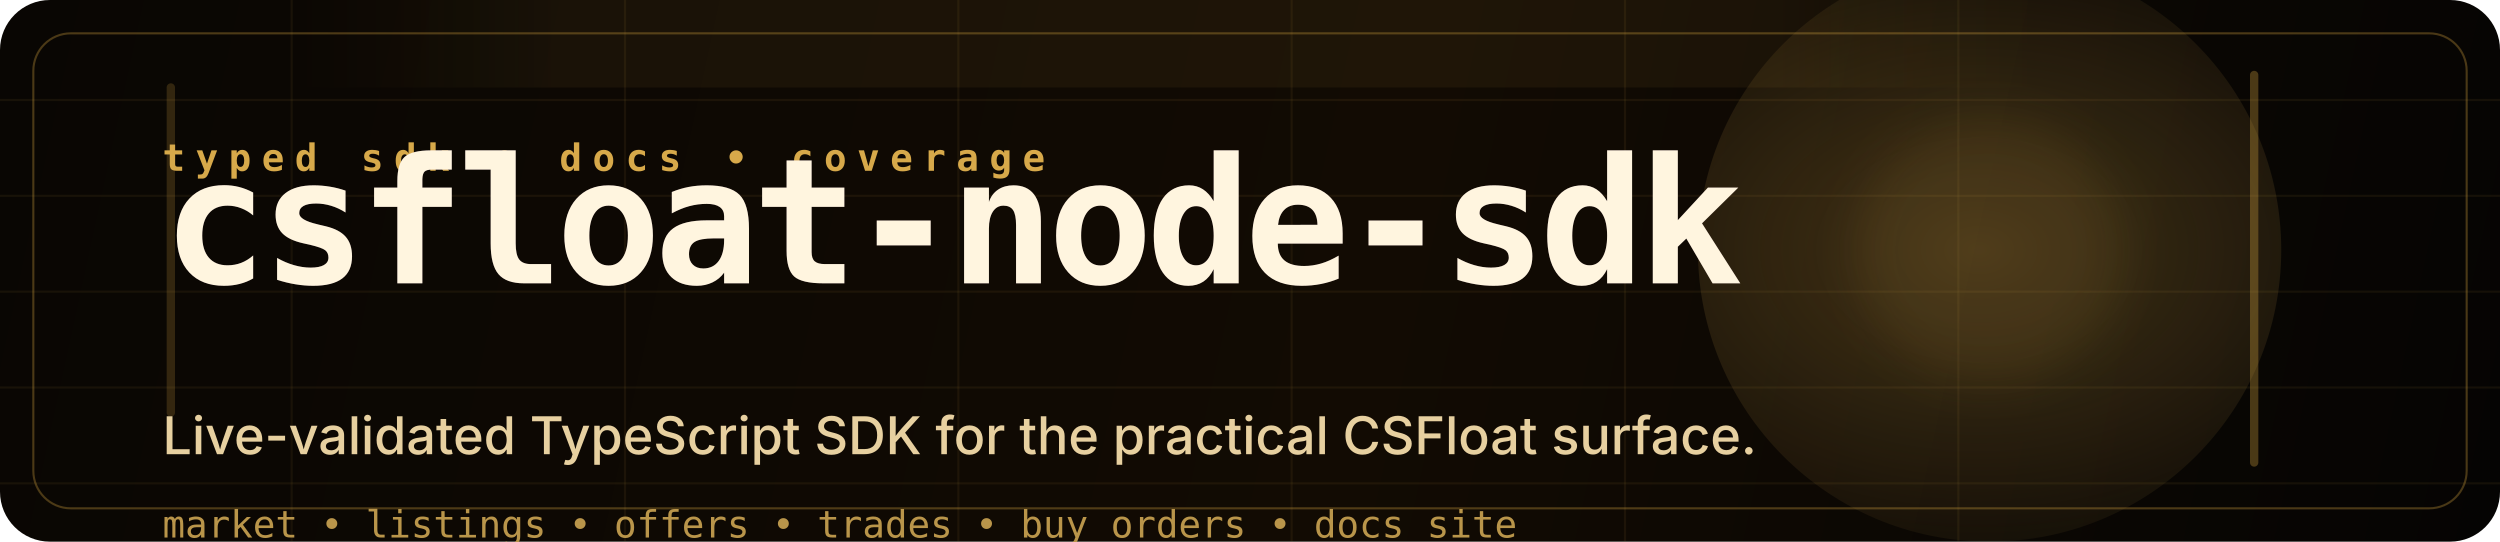
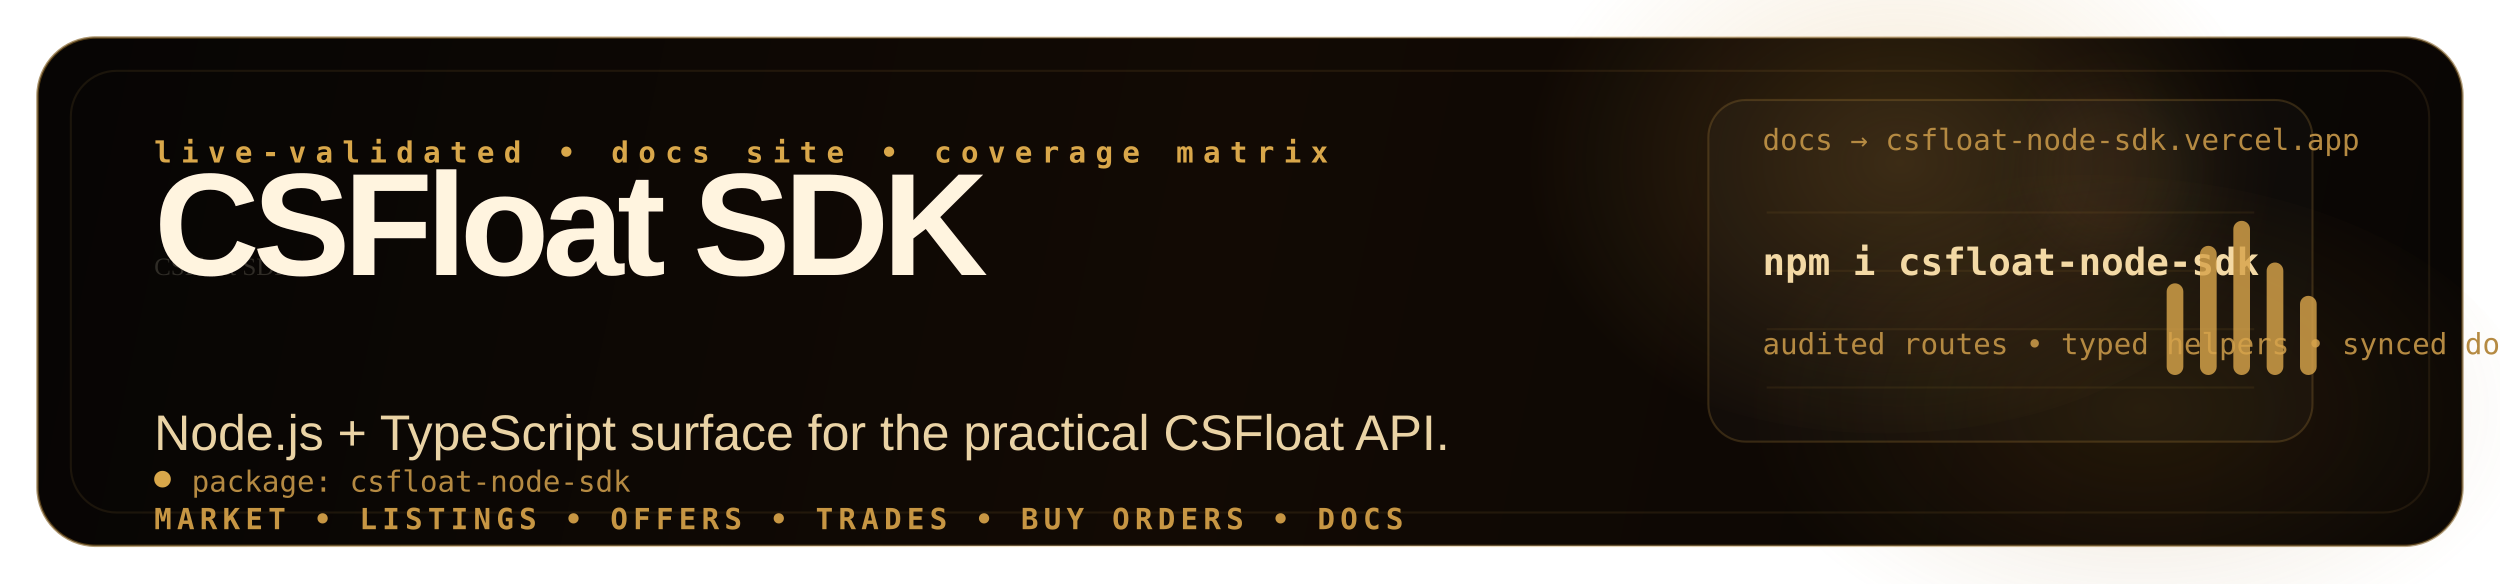
- <svg xmlns="http://www.w3.org/2000/svg" width="1200" height="260" viewBox="0 0 1200 260" fill="none" role="img" aria-labelledby="title desc">
+ <svg xmlns="http://www.w3.org/2000/svg" width="1200" height="280" viewBox="0 0 1200 280" fill="none" role="img" aria-labelledby="title desc">
  <defs>
-     <linearGradient id="bg" x1="0" y1="0" x2="1200" y2="260" gradientUnits="userSpaceOnUse">
-       <stop offset="0" stop-color="#090603" />
-       <stop offset="0.55" stop-color="#120b03" />
-       <stop offset="1" stop-color="#050403" />
+     <linearGradient id="bg" x1="38" y1="24" x2="1158" y2="256" gradientUnits="userSpaceOnUse">
+       <stop offset="0" stop-color="#070504" />
+       <stop offset="0.48" stop-color="#120A04" />
+       <stop offset="1" stop-color="#090604" />
    </linearGradient>
-     <radialGradient id="goldGlow" cx="0" cy="0" r="1" gradientUnits="userSpaceOnUse" gradientTransform="translate(950 120) rotate(180) scale(260 180)">
-       <stop stop-color="#D4A64A" stop-opacity="0.28" />
-       <stop offset="1" stop-color="#D4A64A" stop-opacity="0" />
+     <linearGradient id="frame" x1="46" y1="40" x2="1092" y2="240" gradientUnits="userSpaceOnUse">
+       <stop stop-color="#7D5B21" stop-opacity="0.65" />
+       <stop offset="0.5" stop-color="#D6A348" stop-opacity="0.22" />
+       <stop offset="1" stop-color="#7D5B21" stop-opacity="0.55" />
+     </linearGradient>
+     <linearGradient id="signalLine" x1="0" y1="0" x2="1" y2="0">
+       <stop stop-color="#8C6423" stop-opacity="0" />
+       <stop offset="0.5" stop-color="#D7A34B" stop-opacity="1" />
+       <stop offset="1" stop-color="#8C6423" stop-opacity="0" />
+     </linearGradient>
+     <radialGradient id="glowA" cx="0" cy="0" r="1" gradientUnits="userSpaceOnUse" gradientTransform="translate(912 78) rotate(90) scale(140 180)">
+       <stop stop-color="#D29A3D" stop-opacity="0.22" />
+       <stop offset="1" stop-color="#D29A3D" stop-opacity="0" />
    </radialGradient>
-     <linearGradient id="line" x1="140" y1="0" x2="980" y2="0" gradientUnits="userSpaceOnUse">
-       <stop stop-color="#7A5A1A" stop-opacity="0" />
-       <stop offset="0.15" stop-color="#C6973A" stop-opacity="0.9" />
-       <stop offset="0.85" stop-color="#C6973A" stop-opacity="0.9" />
-       <stop offset="1" stop-color="#7A5A1A" stop-opacity="0" />
-     </linearGradient>
-     <filter id="blur" x="-20%" y="-20%" width="140%" height="140%">
-       <feGaussianBlur stdDeviation="10" />
+     <radialGradient id="glowB" cx="0" cy="0" r="1" gradientUnits="userSpaceOnUse" gradientTransform="translate(1028 196) rotate(180) scale(190 120)">
+       <stop stop-color="#9A691E" stop-opacity="0.18" />
+       <stop offset="1" stop-color="#9A691E" stop-opacity="0" />
+     </radialGradient>
+     <filter id="softGlow" x="-30%" y="-30%" width="160%" height="160%">
+       <feGaussianBlur stdDeviation="12" />
    </filter>
    <style>
-       .grid { stroke: rgba(205, 160, 62, 0.12); stroke-width: 1; }
-       .scanline { opacity: 0.08; animation: sweep 9s linear infinite; }
-       .frame { stroke: rgba(198, 151, 58, 0.35); stroke-width: 1; fill: none; }
-       .kicker { fill: #D7A94A; font: 600 18px/1.2 ui-monospace, SFMono-Regular, Menlo, Consolas, monospace; letter-spacing: 0.28em; text-transform: uppercase; }
-       .main { fill: #FFF5DF; font: 700 84px/1 ui-monospace, SFMono-Regular, Menlo, Consolas, monospace; letter-spacing: -0.04em; }
-       .sub { fill: #E7D0A0; font: 500 25px/1.4 ui-sans-serif, Inter, Segoe UI, sans-serif; }
-       .meta { fill: #B9954A; font: 500 18px/1.4 ui-monospace, SFMono-Regular, Menlo, Consolas, monospace; }
-       .ghost-a { fill: rgba(255, 96, 138, 0.18); animation: glitchA 4.2s steps(2, end) infinite; }
-       .ghost-b { fill: rgba(107, 201, 255, 0.14); animation: glitchB 4.2s steps(2, end) infinite; }
-       .pulse { animation: pulse 3.6s ease-in-out infinite; }
+       .frame { fill: url(#bg); stroke: url(#frame); stroke-width: 1.2; }
+       .panel { fill: rgba(255,255,255,0.02); stroke: rgba(214,163,72,0.20); stroke-width: 1; }
+       .panel-grid { stroke: rgba(214,163,72,0.08); stroke-width: 1; }
+       .kicker { fill: #D9A74A; font: 700 14px/1.2 ui-monospace, SFMono-Regular, Menlo, Consolas, monospace; letter-spacing: 0.32em; text-transform: uppercase; }
+       .main { fill: #FFF4DF; font: 800 70px/1 "Segoe UI", "Helvetica Neue", Arial, sans-serif; letter-spacing: -0.045em; }
+       .main-soft { fill: rgba(255, 244, 223, 0.16); animation: drift 6.6s ease-in-out infinite; }
+       .sub { fill: #EAD3A5; font: 500 24px/1.4 "Segoe UI", "Helvetica Neue", Arial, sans-serif; }
+       .meta { fill: #C79643; font: 600 14px/1.4 ui-monospace, SFMono-Regular, Menlo, Consolas, monospace; letter-spacing: 0.18em; }
+       .mono { fill: #F3D9A5; font: 600 18px/1.4 ui-monospace, SFMono-Regular, Menlo, Consolas, monospace; }
+       .muted { fill: #B58A42; font: 500 14px/1.4 ui-monospace, SFMono-Regular, Menlo, Consolas, monospace; }
+       .signal { fill: none; stroke: url(#signalLine); stroke-width: 2.2; stroke-linecap: round; stroke-linejoin: round; stroke-dasharray: 4 8; animation: pulseLine 8s linear infinite; }
+       .bar { fill: rgba(215,163,75,0.82); transform-box: fill-box; transform-origin: center bottom; animation: equalize 4.2s ease-in-out infinite; }
+       .bar:nth-child(2) { animation-delay: 0.25s; }
+       .bar:nth-child(3) { animation-delay: 0.5s; }
+       .bar:nth-child(4) { animation-delay: 0.75s; }
+       .bar:nth-child(5) { animation-delay: 1s; }
+       .pulse-dot { animation: pulse 3.2s ease-in-out infinite; }
+       .glitch-a { fill: rgba(255, 107, 132, 0.16); animation: glitchA 5.8s steps(2, end) infinite; }
+       .glitch-b { fill: rgba(98, 185, 255, 0.14); animation: glitchB 5.8s steps(2, end) infinite; }
+       @keyframes drift {
+         0%, 100% { transform: translate(0, 0); opacity: 0.1; }
+         50% { transform: translate(1.5px, -1px); opacity: 0.2; }
+       }
+       @keyframes pulseLine {
+         0% { stroke-dashoffset: 0; opacity: 0.55; }
+         50% { opacity: 0.9; }
+         100% { stroke-dashoffset: -120; opacity: 0.55; }
+       }
+       @keyframes equalize {
+         0%, 100% { transform: scaleY(0.38); opacity: 0.42; }
+         50% { transform: scaleY(1); opacity: 1; }
+       }
      @keyframes pulse {
-         0%, 100% { opacity: 0.88; }
+         0%, 100% { opacity: 0.42; }
        50% { opacity: 1; }
      }
      @keyframes glitchA {
-         0%, 90%, 100% { transform: translate(0, 0); opacity: 0; }
-         91% { transform: translate(-3px, 1px); opacity: 1; }
-         93% { transform: translate(2px, -1px); opacity: 0.7; }
-         95% { transform: translate(-1px, 0); opacity: 0; }
+         0%, 94%, 100% { transform: translate(0, 0); opacity: 0; }
+         95% { transform: translate(-2px, 1px); opacity: 1; }
+         97% { transform: translate(2px, -1px); opacity: 0.6; }
      }
      @keyframes glitchB {
-         0%, 92%, 100% { transform: translate(0, 0); opacity: 0; }
-         93% { transform: translate(3px, -1px); opacity: 0.85; }
-         95% { transform: translate(-2px, 1px); opacity: 0.55; }
-         97% { transform: translate(0, 0); opacity: 0; }
-       }
-       @keyframes sweep {
-         0% { transform: translateY(-170px); }
-         100% { transform: translateY(280px); }
+         0%, 95%, 100% { transform: translate(0, 0); opacity: 0; }
+         96% { transform: translate(2px, -1px); opacity: 0.9; }
+         98% { transform: translate(-1px, 1px); opacity: 0.45; }
      }
    </style>
  </defs>
-   <rect width="1200" height="260" rx="24" fill="url(#bg)" />
-   <rect x="16" y="16" width="1168" height="228" rx="18" class="frame" />
-   <rect x="1080" y="34" width="4" height="190" rx="2" fill="#C6973A" opacity="0.35" />
-   <rect x="80" y="40" width="4" height="160" rx="2" fill="#C6973A" opacity="0.22" />
-   <g opacity="0.65">
-     <path d="M0 48H1200" class="grid" />
-     <path d="M0 94H1200" class="grid" />
-     <path d="M0 140H1200" class="grid" />
-     <path d="M0 186H1200" class="grid" />
-     <path d="M0 232H1200" class="grid" />
-     <path d="M140 0V260" class="grid" />
-     <path d="M300 0V260" class="grid" />
-     <path d="M460 0V260" class="grid" />
-     <path d="M620 0V260" class="grid" />
-     <path d="M780 0V260" class="grid" />
-     <path d="M940 0V260" class="grid" />
+   <rect x="18" y="18" width="1164" height="244" rx="28" class="frame" />
+   <rect x="34" y="34" width="1132" height="212" rx="22" fill="none" stroke="rgba(214,163,72,0.10)" stroke-width="1" />
+   <ellipse cx="905" cy="80" rx="190" ry="128" fill="url(#glowA)" />
+   <ellipse cx="1000" cy="204" rx="216" ry="120" fill="url(#glowB)" />
+   <circle cx="1014" cy="82" r="38" fill="#D4A04C" opacity="0.08" filter="url(#softGlow)" />
+   <g transform="translate(74 78)">
+     <text class="kicker">live-validated • docs site • coverage matrix</text>
+     <g transform="translate(0 54)">
+       <text class="main-soft">CSFloat SDK</text>
+       <text class="glitch-a main">CSFloat SDK</text>
+       <text class="glitch-b main">CSFloat SDK</text>
+       <text class="main">CSFloat SDK</text>
+     </g>
+     <text y="138" class="sub">Node.js + TypeScript surface for the practical CSFloat API.</text>
+     <text y="176" class="meta">MARKET • LISTINGS • OFFERS • TRADES • BUY ORDERS • DOCS</text>
  </g>
-   <rect x="0" y="0" width="1200" height="42" fill="url(#line)" class="scanline" />
-   <circle cx="955" cy="120" r="140" fill="url(#goldGlow)" />
-   <circle cx="955" cy="120" r="64" fill="#D4A64A" opacity="0.08" filter="url(#blur)" />
-   <g transform="translate(78 82)">
-     <text class="kicker">typed sdk • docs • coverage</text>
-     <g transform="translate(0 54)">
-       <text class="main ghost-a">csfloat-node-sdk</text>
-       <text class="main ghost-b">csfloat-node-sdk</text>
-       <text class="main pulse">csfloat-node-sdk</text>
+   <g transform="translate(820 48)">
+     <rect width="290" height="164" rx="18" class="panel" />
+     <path d="M18 40H272" class="signal" />
+     <path d="M18 120H272" class="signal" style="animation-delay: -2.8s" />
+     <path d="M28 54H262" class="panel-grid" />
+     <path d="M28 82H262" class="panel-grid" />
+     <path d="M28 110H262" class="panel-grid" />
+     <path d="M28 138H262" class="panel-grid" />
+     <g transform="translate(26 24)">
+       <text class="muted">docs → csfloat-node-sdk.vercel.app</text>
+       <text y="60" class="mono">npm i csfloat-node-sdk</text>
+       <text y="98" class="muted">audited routes • typed helpers • synced docs</text>
    </g>
-     <text y="136" class="sub">Live-validated TypeScript SDK for the practical CSFloat surface.</text>
-     <text y="176" class="meta">market • listings • offers • trades • buy orders • docs site</text>
+     <g transform="translate(220 52)">
+       <rect class="bar" x="0" y="36" width="8" height="44" rx="4" />
+       <rect class="bar" x="16" y="18" width="8" height="62" rx="4" />
+       <rect class="bar" x="32" y="6" width="8" height="74" rx="4" />
+       <rect class="bar" x="48" y="26" width="8" height="54" rx="4" />
+       <rect class="bar" x="64" y="42" width="8" height="38" rx="4" />
+     </g>
+   </g>
+   <g transform="translate(74 226)">
+     <circle cx="4" cy="4" r="4" fill="#D9A74A" class="pulse-dot" />
+     <text x="18" y="10" class="muted">package: csfloat-node-sdk</text>
  </g>
</svg>
